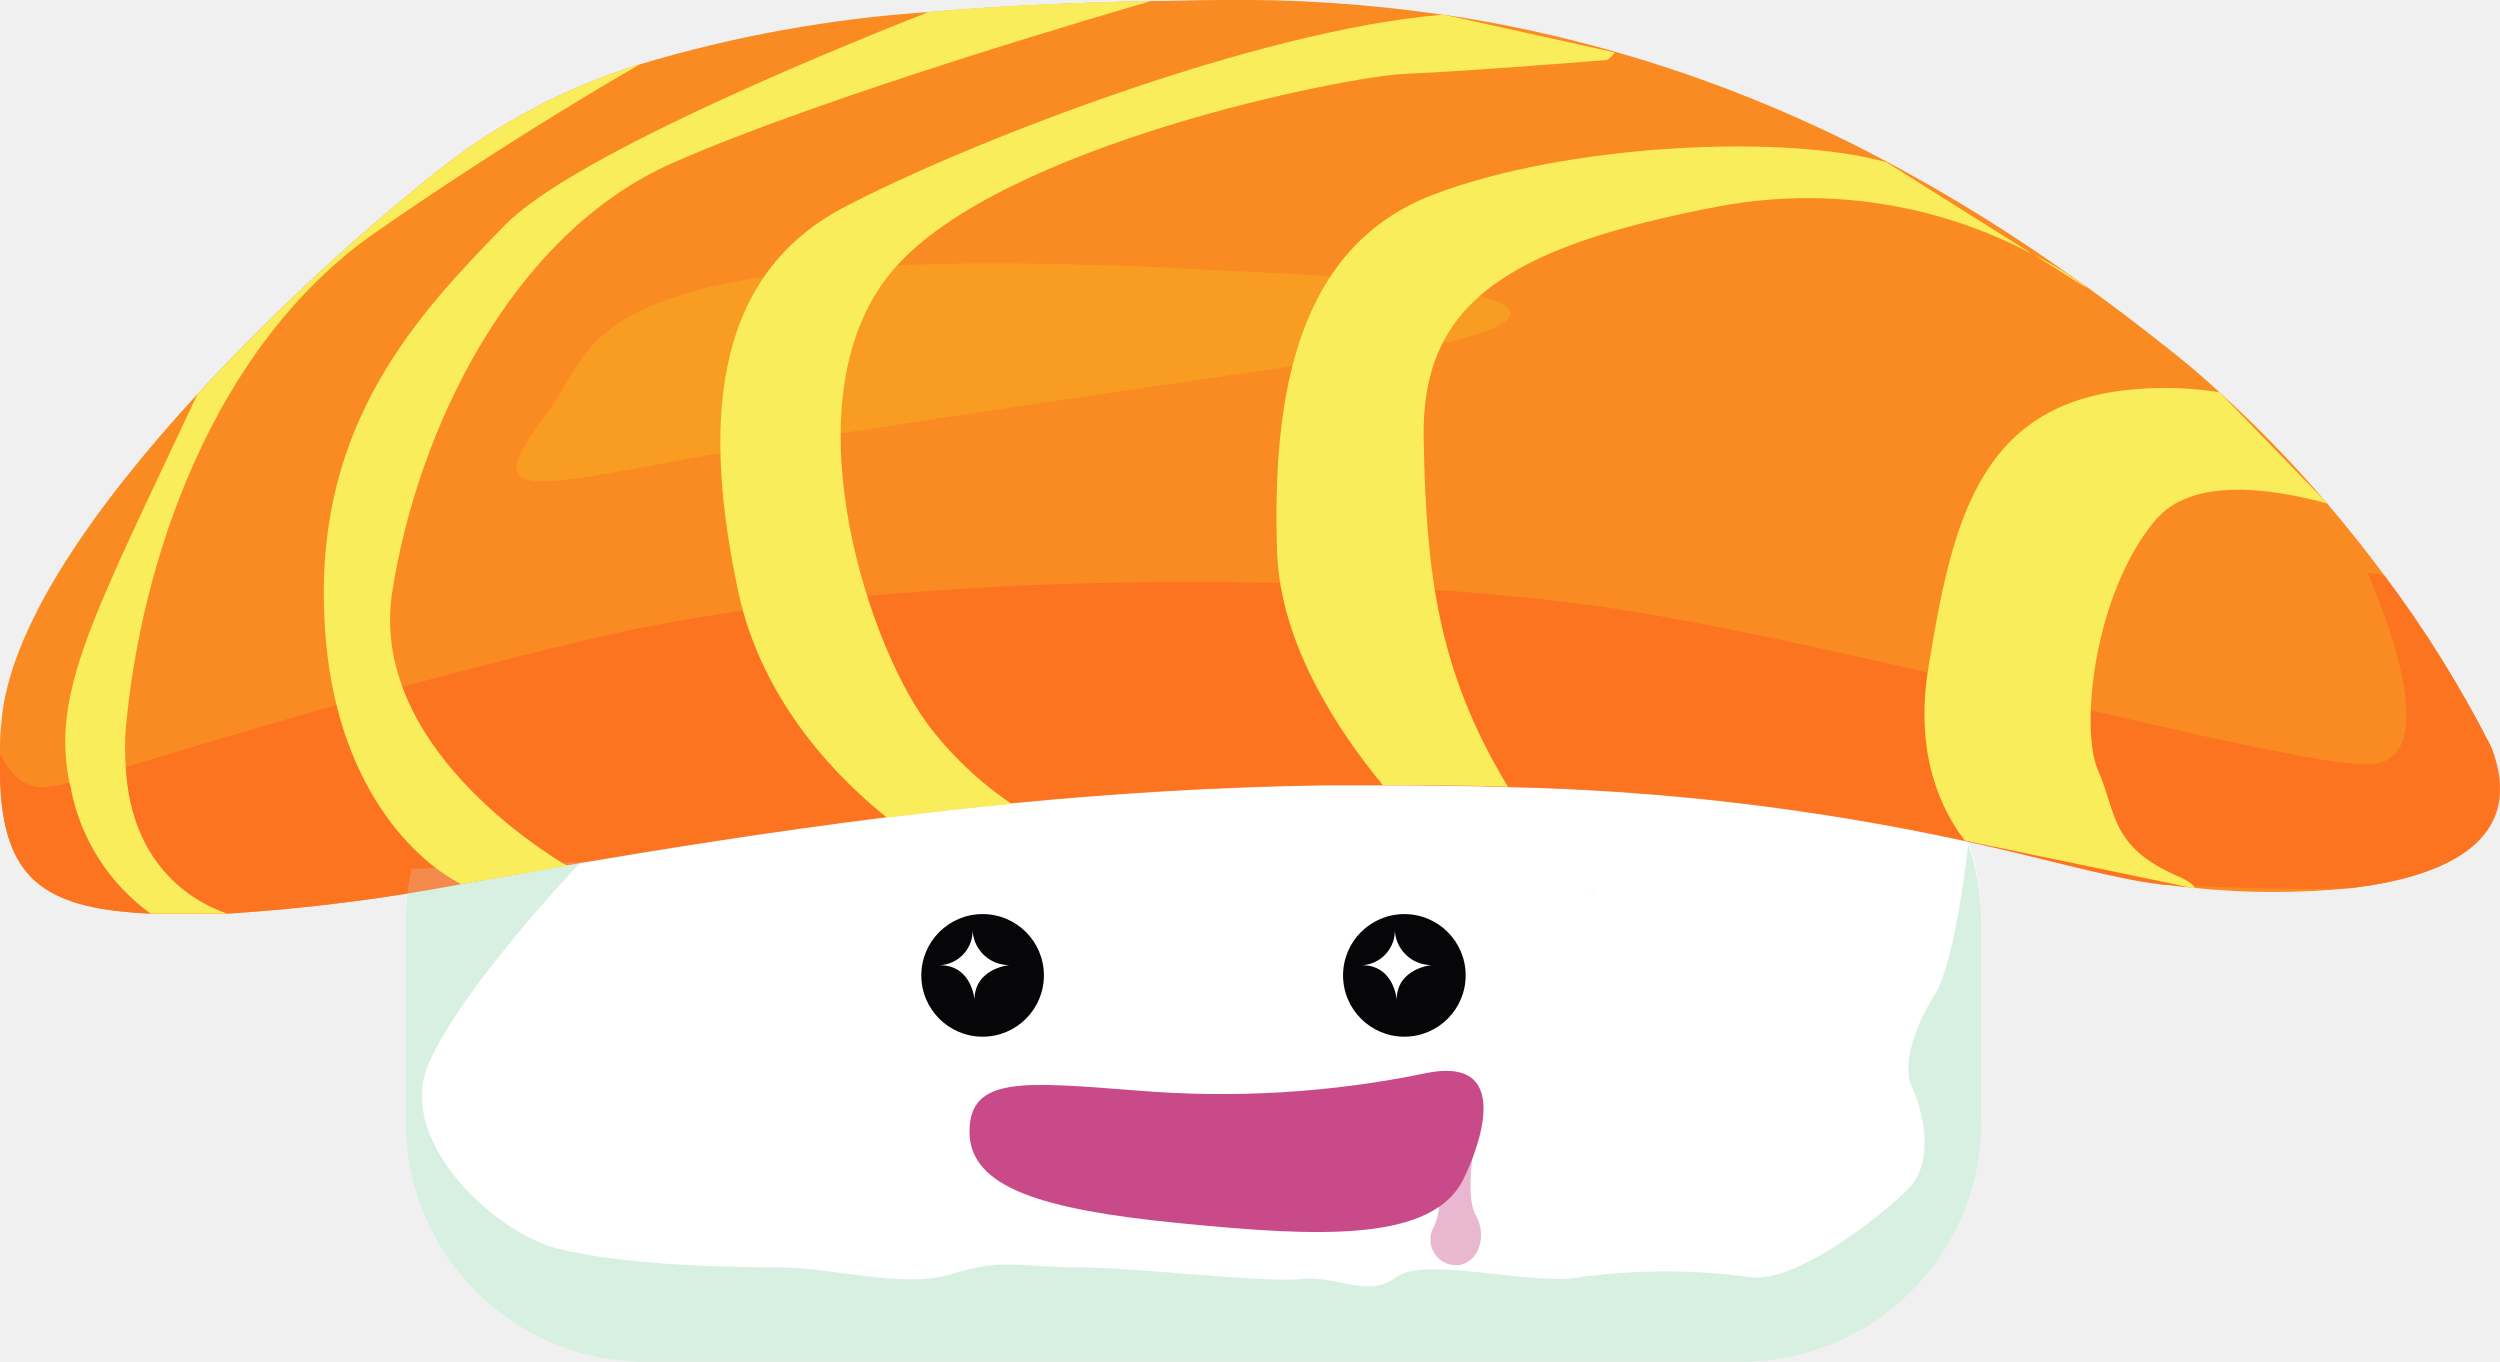
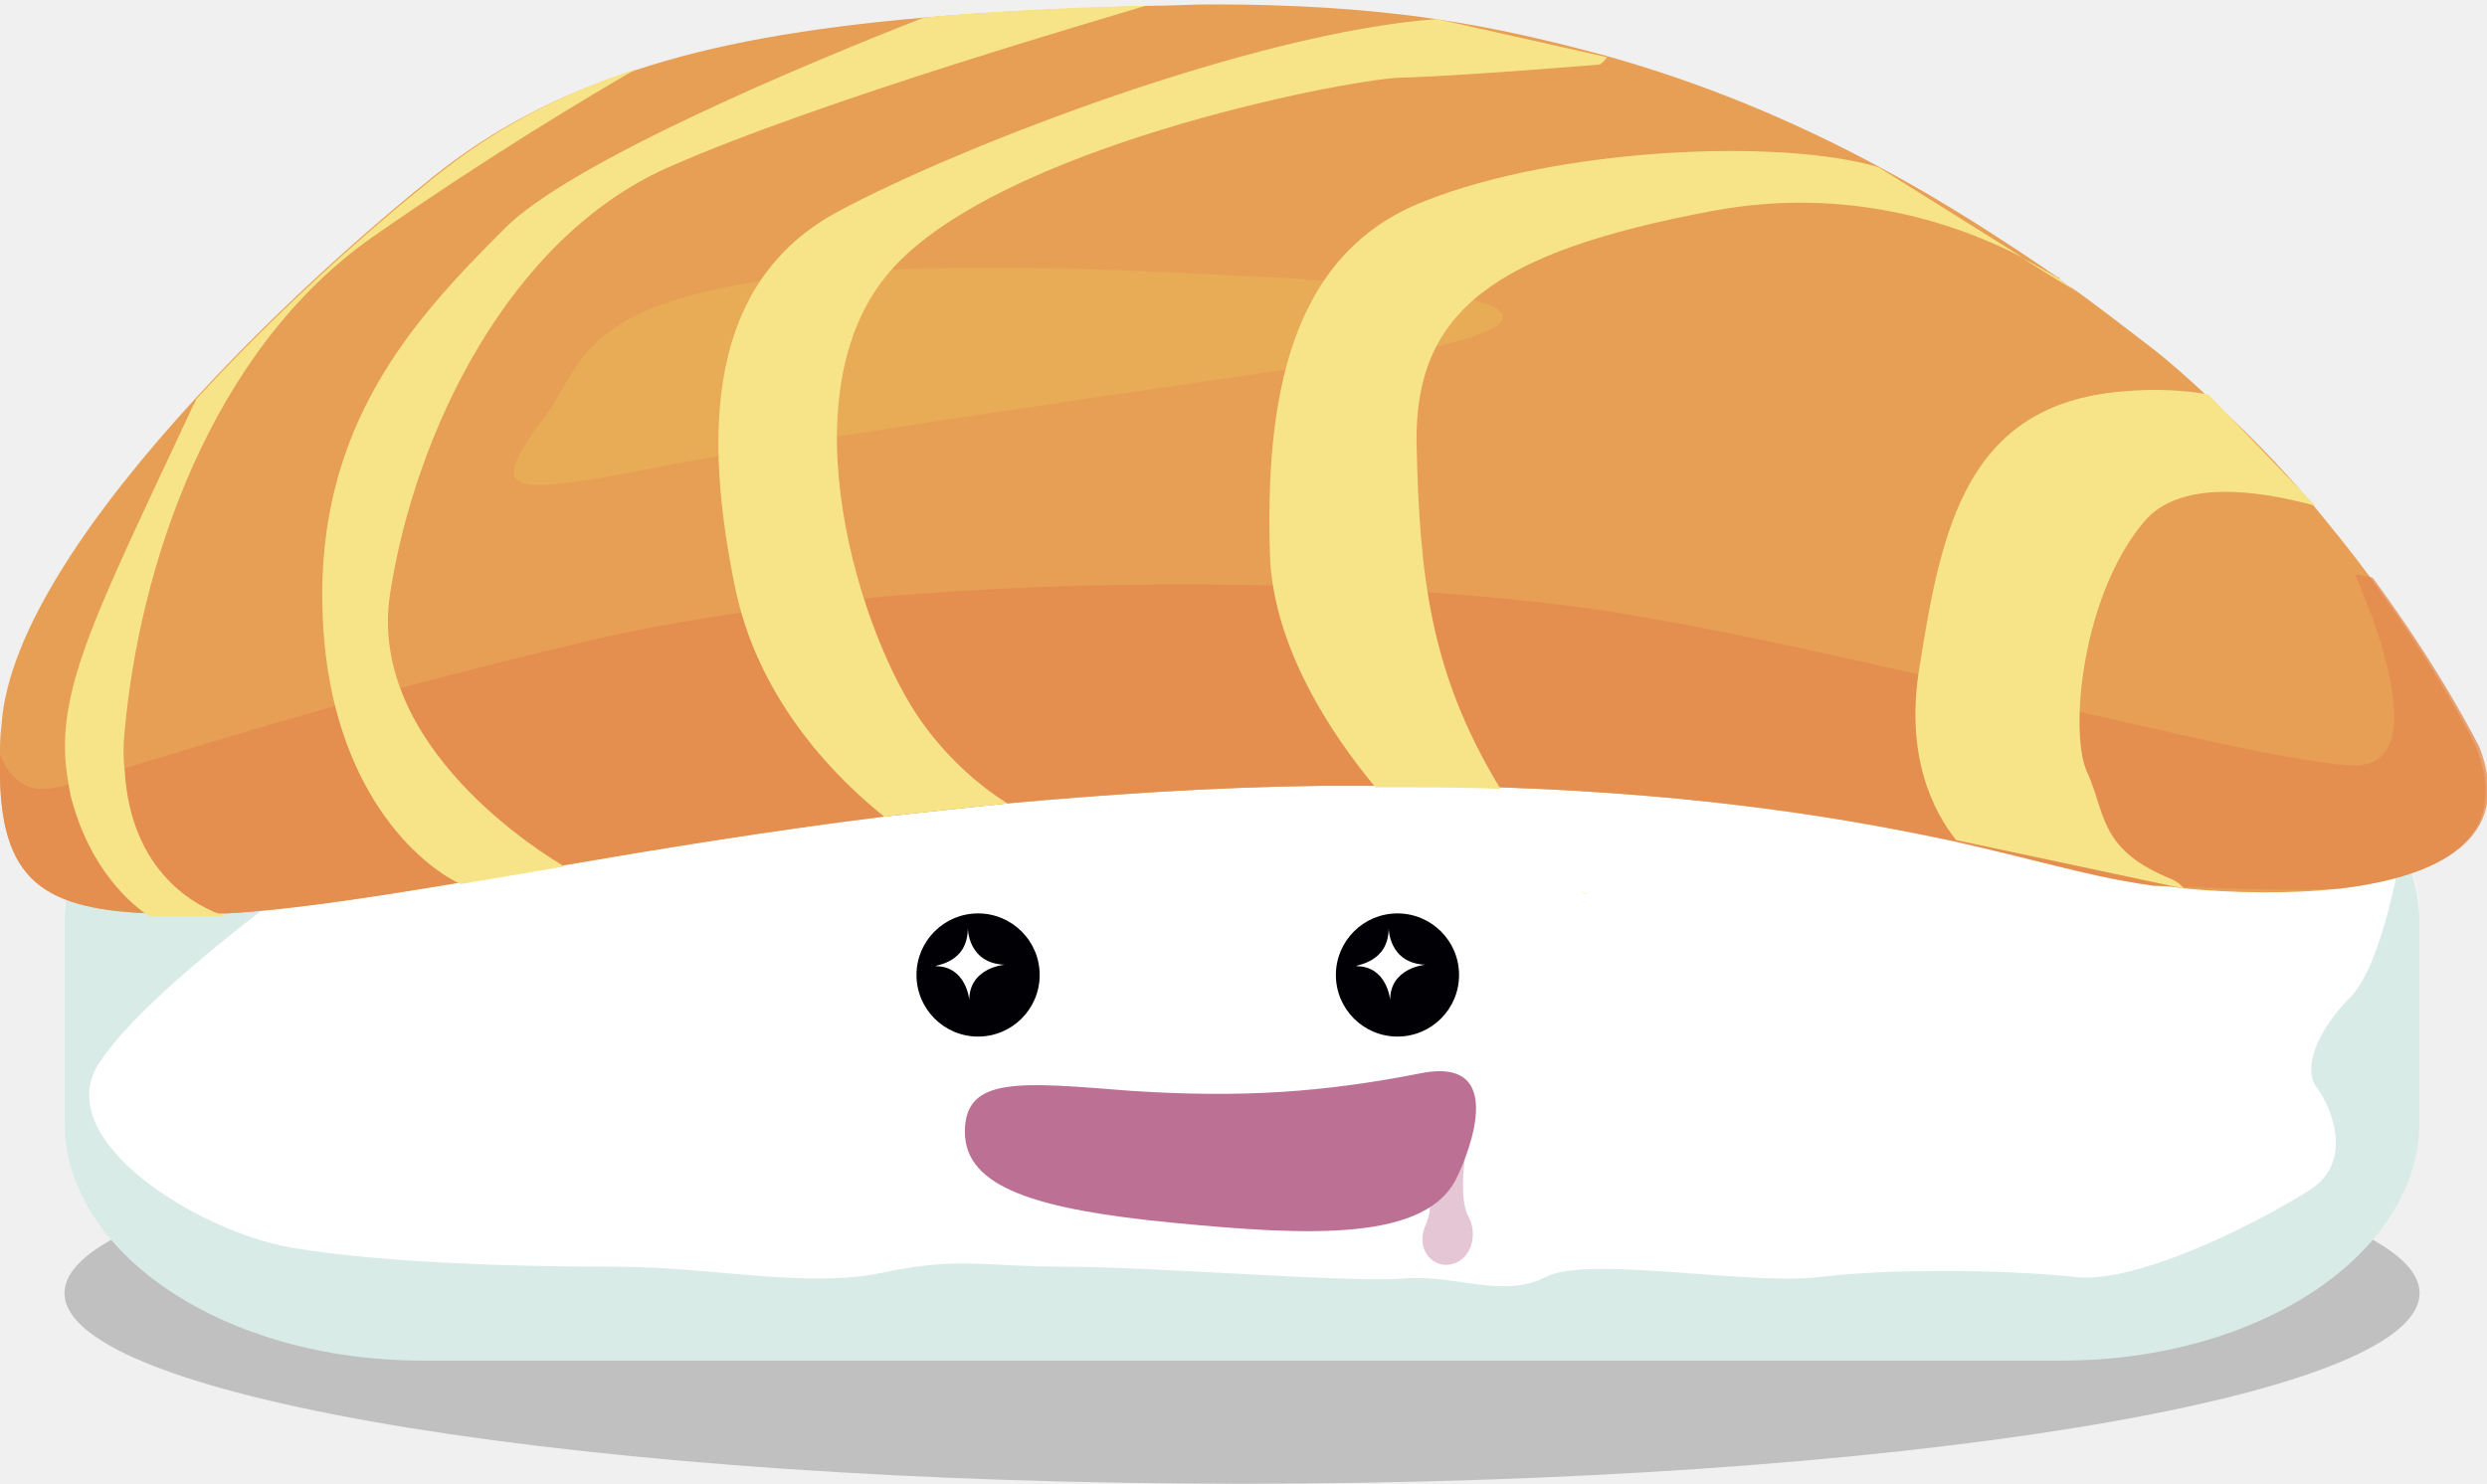
- <svg xmlns="http://www.w3.org/2000/svg" viewBox="0 0 169.65 92.4">
-   <defs>
-     <style>.cls-1{fill:#fff;}.cls-2{fill:#fa8b22;}.cls-3{fill:#d8f0e1;}.cls-4{fill:#faed5c;}.cls-5{fill:none;}.cls-6{fill:#fc6c1f;opacity:0.77;}.cls-7{fill:#f8a520;opacity:0.68;}.cls-8{fill:#060507;}.cls-10,.cls-9{fill:#c94a89;}.cls-10{opacity:0.4;}</style>
-   </defs>
-   <g id="Calque_2" data-name="Calque 2">
-     <g id="Calque_1-2" data-name="Calque 1">
-       <path class="cls-1" d="M134.45,62.32V75.91a16.26,16.26,0,0,1-16.27,16.26H43.79A16.26,16.26,0,0,1,27.53,75.91V62.32A16.24,16.24,0,0,1,43.79,46.06h74.39a16.26,16.26,0,0,1,15.38,11A16,16,0,0,1,134.45,62.32Z" />
-       <path class="cls-2" d="M159.59,60.26a52.68,52.68,0,0,1-10.65,0c-.78-.07-1.52-.15-2.21-.25l-1.17-.17c-3.16-.51-6.94-1.63-12.22-2.79h0a162.7,162.7,0,0,0-31-3.66c-2.67-.08-5.5-.13-8.5-.12l-4,0c-7.39.11-14.49.57-21.2,1.22-2.89.28-5.71.6-8.45.94h0c-8,1-15.26,2.17-21.71,3.26h0L31.3,60A129.88,129.88,0,0,1,15.43,62l-5.21,0C2.42,61.65-.21,59.37,0,51.11c0-.63,0-1.3.09-2,.44-6.47,6.36-14.82,13.31-22.37h0A150,150,0,0,1,29.66,11.62,42.29,42.29,0,0,1,43.41,4.37,88.64,88.64,0,0,1,63,.82C67.46.43,72.47.19,78.12.07h0c1.47,0,3-.06,4.54-.07A96.3,96.3,0,0,1,97.91,1H98a91.68,91.68,0,0,1,11.6,2.51,93.69,93.69,0,0,1,18.51,7.5h0a112.52,112.52,0,0,1,12.31,7.63l.24.16.7.5.18.12h0l0,0c1.84,1.32,3.6,2.66,5.29,4q2,1.55,3.74,3.16a80.31,80.31,0,0,1,7.32,7.55c1.42,1.66,2.7,3.29,3.85,4.83a78.58,78.58,0,0,1,7.26,11.65C171.48,56.91,166.16,59.47,159.59,60.26Z" />
-       <path class="cls-3" d="M134.45,62.55V76.14A16.26,16.26,0,0,1,118.18,92.4H43.79A16.26,16.26,0,0,1,27.53,76.14V62.55a16.41,16.41,0,0,1,.4-3.6l11.49-.45S31.2,67.12,29.05,72.28s4.51,11.38,8.8,12.45S48.59,86,52.67,86s8.59,1.5,12,.43S69.2,86,73.07,86s12.88,1.07,15.24.79,4.51,1.35,6.44-.12,9.24.62,12.46,0a42.86,42.86,0,0,1,11.59,0c3,.43,8.8-4.08,10.7-6s.9-5.58.25-6.87,0-3.87,1.5-6.23,2.31-10.3,2.31-10.3A16,16,0,0,1,134.45,62.55Z" />
-       <path class="cls-4" d="M63,.82C67.46.43,72.47.19,78.12.07h0Z" />
-       <path class="cls-4" d="M107.81,60.49l.46.15S108.14,60.67,107.81,60.49Z" />
-       <path class="cls-4" d="M141.62,19.56,138,17.27c1,.53,1.83,1,2.45,1.43l.24.16.7.5Z" />
-       <polyline class="cls-5" points="141.71 19.64 141.68 19.61 141.55 19.48 141.54 19.48" />
-       <path class="cls-6" d="M159.59,60.26c-3.5.15-7.82,0-12.86-.22l-1.17-.17c-3.16-.51-6.94-1.63-12.22-2.79h0a162.7,162.7,0,0,0-31-3.66c-2.67-.08-5.5-.13-8.5-.12l-4,0c-7.39.11-14.49.57-21.2,1.22-2.89.28-5.71.6-8.45.94h0c-8,1-15.26,2.17-21.71,3.26h0L31.3,60A129.88,129.88,0,0,1,15.43,62l-5.21,0C2.42,61.65-.21,59.37,0,51.11c.62,1.37,1.63,2.38,3,2.31a10.48,10.48,0,0,0,1.74-.32c1-.24,2.25-.6,3.82-1.06,6.26-1.85,17.12-5.27,31.66-8.71,21.07-5,53.37-4.5,69.52-2s44.94,10.54,50.91,10.54,0-13,0-13a6,6,0,0,1,1.17.21,78.58,78.58,0,0,1,7.26,11.65C171.48,56.91,166.16,59.47,159.59,60.26Z" />
-       <path class="cls-4" d="M43.41,4.37c-3.29,1.9-10,5.9-17.88,11.37-11.2,7.77-16,22.55-17,33.75A18.43,18.43,0,0,0,8.53,52c.36,7.09,5,9.36,6.9,10l-5.21,0a13.69,13.69,0,0,1-5.38-8.32c0-.2-.09-.39-.13-.59-1.24-6.11,1.6-11.24,8.53-26l.17-.35h0A150,150,0,0,1,29.66,11.62,42.29,42.29,0,0,1,43.41,4.37Z" />
-       <path class="cls-4" d="M38.48,58.75h0C37.08,57.93,25,50.57,26.62,40.16c1.71-11,8.09-24.27,19-29.09C56,6.48,76.24.61,78.12.07,72.47.19,67.46.43,63,.82c-8.22,3.24-24.38,10-28.73,14.45C28.33,21.34,21.49,28.65,22,41.56,22.35,52.64,27.8,58.22,31.3,60Z" />
-       <path class="cls-4" d="M148.94,60.29c-.05-.23-.41-.51-1.19-.85-4.59-2-4.12-4.35-5.37-7.15s-.31-12,3.89-17c2.45-2.9,7.71-2.2,11.67-1.12l-7.32-7.55a23.44,23.44,0,0,0-5.91-.19c-10.57.93-12.28,9.33-13.84,18.82-1,6,.92,9.78,2.46,11.79h0Z" />
-       <path class="cls-7" d="M96.93,23.54S56.4,29.24,45.22,31.4s-12,1.89-7.94-3.58c3.43-4.62,1.62-12,46.9-9.4C84.18,18.42,114.78,19.56,96.93,23.54Z" />
-       <path class="cls-4" d="M109.58,3.56a2,2,0,0,1-.53.51s-9.64.78-13.68.94S68,9.83,60.68,18.23s-2,25,2.18,30.79a23.72,23.72,0,0,0,5.79,5.53c-2.89.28-5.71.6-8.45.94h0c-3-2.38-8.44-7.6-10.1-15.33-2.32-10.89-2-21.16,7-26C65.34,9.78,85.36,2,97.91,1H98Z" />
-       <path class="cls-4" d="M128.11,11.07l9.86,6.2A32.59,32.59,0,0,0,116.67,14c-14.77,2.8-20.22,6.79-20.06,15.76s.93,15.65,5.6,23.43l.12.2c-2.67-.08-5.5-.13-8.5-.12-3-3.64-7-9.6-7.17-15.93-.32-10.28,1.24-20.54,10.57-24.12,9.07-3.48,24-4.16,30.86-2.19Z" />
-       <circle class="cls-8" cx="66.68" cy="66.19" r="4.16" />
-       <circle class="cls-8" cx="95.3" cy="66.19" r="4.16" />
-       <ellipse class="cls-1" cx="65.81" cy="59.24" rx="2.25" ry="1.93" transform="translate(-18.16 31.14) rotate(-23.49)" />
-       <ellipse class="cls-1" cx="94.36" cy="59.24" rx="2.25" ry="1.93" transform="translate(-15.79 42.52) rotate(-23.49)" />
-       <path class="cls-9" d="M99.41,79.8s4.12-8.26-2.52-7A68.62,68.62,0,0,1,77.12,74c-7.6-.58-11.33-1-11.33,2.79S70.67,82.08,80,83,97.41,84.4,99.41,79.8Z" />
-       <path class="cls-10" d="M99.92,78.61s-.43,2.74.25,3.91.31,2.94-1,3.3a1.74,1.74,0,0,1-1.86-2.59c.72-1.64,0-1.88,0-1.88" />
-       <path class="cls-1" d="M66,63a2.47,2.47,0,0,0,2.48,2.49s-2.35.23-2.35,2.35c0,0-.17-2.34-2.35-2.34A2.35,2.35,0,0,0,66,63Z" />
-       <path class="cls-1" d="M94.65,63a2.48,2.48,0,0,0,2.49,2.49s-2.36.23-2.36,2.35c0,0-.17-2.34-2.35-2.34A2.35,2.35,0,0,0,94.65,63Z" />
-     </g>
+ <svg xmlns="http://www.w3.org/2000/svg" version="1.1" id="Calque_1" x="0px" y="0px" viewBox="0 0 169.6 101.2" style="enable-background:new 0 0 169.6 101.2;" xml:space="preserve">
+   <style type="text/css">
+ 	.st0{opacity:0.2;}
+ 	.st1{fill:#FFFFFF;}
+ 	.st2{fill:#D9EBE7;}
+ 	.st3{fill:#E69F55;}
+ 	.st4{fill:#F7E489;}
+ 	.st5{fill:none;}
+ 	.st6{opacity:0.77;fill:#E48A4F;}
+ 	.st7{opacity:0.68;fill:#E9B056;}
+ 	.st8{fill:#000005;}
+ 	.st9{fill:#BC7194;}
+ 	.st10{opacity:0.4;fill:#BC7194;}
+ </style>
+   <ellipse class="st0" cx="84.7" cy="88.2" rx="80.3" ry="13" />
+   <path class="st1" d="M165,62.7v13.6c0,9-10.9,16.3-24.4,16.3H28.8c-13.5,0-24.4-7.3-24.4-16.3V62.7c0-1.2,0.2-2.4,0.6-3.6  c2.5-7.2,12.2-12.7,23.8-12.7h111.7c10.7,0,19.8,4.6,23.1,11C164.5,59,165,60.8,165,62.7z" />
+   <path class="st2" d="M165,62.9v13.6c0,9-10.9,16.3-24.4,16.3H28.8c-13.5,0-24.4-7.3-24.4-16.3V62.9c0-1.2,0.2-2.4,0.6-3.6l17.3-0.5  c0,0-12.3,8.6-15.6,13.8C3.5,77.8,13.5,84,19.9,85.1c6.5,1.1,16.1,1.3,22.3,1.3s12.9,1.5,18,0.4c5.2-1.1,6.8-0.4,12.6-0.4  c5.8,0,19.3,1.1,22.9,0.8c3.5-0.3,6.8,1.4,9.7-0.1c2.9-1.5,13.9,0.6,18.7,0c4.8-0.6,12.9-0.5,17.4,0s13.2-4.1,16.1-6  c2.9-1.9,1.4-5.6,0.4-6.9c-1-1.3,0-3.9,2.3-6.2c2.3-2.4,3.5-10.3,3.5-10.3C164.5,59.3,165,61,165,62.9z" />
+   <path class="st3" d="M159.6,60.6c-3.5,0.4-7.4,0.3-10.6,0c-0.8-0.1-1.5-0.2-2.2-0.2c-0.4-0.1-0.8-0.1-1.2-0.2  c-3.2-0.5-6.9-1.6-12.2-2.8h0c-7-1.5-16.7-3.2-31-3.7c-2.7-0.1-5.5-0.1-8.5-0.1c-1.3,0-2.6,0-4,0c-7.4,0.1-14.5,0.6-21.2,1.2  c-2.9,0.3-5.7,0.6-8.4,0.9h0c-8,1-15.3,2.2-21.7,3.3h0l-7.2,1.2c-6.6,1.1-12,1.9-15.9,2.1l-5.2,0C2.4,62-0.2,59.7,0,51.5  c0-0.6,0-1.3,0.1-2C0.5,43,6.5,34.6,13.4,27.1l0,0c5.5-6,11.7-11.5,16.2-15.1c3.9-3.1,8.3-5.5,13.7-7.2C48.7,3,55,1.9,63,1.2  c4.5-0.4,9.5-0.6,15.2-0.8h0c1.5,0,3-0.1,4.5-0.1c5.4,0,10.5,0.3,15.2,1c0,0,0,0,0,0l0,0c4.1,0.6,7.9,1.5,11.6,2.5  c6.8,1.9,12.9,4.5,18.5,7.5c0,0,0,0,0,0c4.5,2.4,8.5,5,12.3,7.6c0.1,0,0.2,0.1,0.2,0.2c0.3,0.2,0.5,0.4,0.7,0.5  c0.1,0,0.1,0.1,0.2,0.1h0l0,0c1.8,1.3,3.6,2.7,5.3,4c1.3,1,2.5,2.1,3.7,3.2c2.8,2.5,5.2,5,7.3,7.5c1.4,1.7,2.7,3.3,3.8,4.8  c4.8,6.5,7.3,11.6,7.3,11.6C171.5,57.3,166.2,59.8,159.6,60.6z" />
+   <path class="st4" d="M63,1.2c4.5-0.4,9.5-0.6,15.2-0.8h0L63,1.2z" />
+   <path class="st4" d="M107.8,60.8l0.5,0.2C108.3,61,108.1,61,107.8,60.8z" />
+   <path class="st4" d="M141.6,19.9l-3.7-2.3c1,0.5,1.8,1,2.5,1.4c0.1,0,0.2,0.1,0.2,0.2c0.3,0.2,0.5,0.4,0.7,0.5  C141.5,19.8,141.6,19.9,141.6,19.9z" />
+   <polyline class="st5" points="141.7,20 141.7,20 141.6,19.8 141.5,19.8 " />
+   <path class="st6" d="M159.6,60.6c-3.5,0.2-7.8,0-12.9-0.2c-0.4-0.1-0.8-0.1-1.2-0.2c-3.2-0.5-6.9-1.6-12.2-2.8h0  c-7-1.5-16.7-3.2-31-3.7c-2.7-0.1-5.5-0.1-8.5-0.1c-1.3,0-2.6,0-4,0c-7.4,0.1-14.5,0.6-21.2,1.2c-2.9,0.3-5.7,0.6-8.4,0.9h0  c-8,1-15.3,2.2-21.7,3.3h0l-7.2,1.2c-6.6,1.1-12,1.9-15.9,2.1l-5.2,0C2.4,62-0.2,59.7,0,51.5c0.6,1.4,1.6,2.4,3,2.3  c0.4,0,1-0.1,1.7-0.3c1-0.2,2.2-0.6,3.8-1.1c6.3-1.9,17.1-5.3,31.7-8.7c21.1-5,53.4-4.5,69.5-2c16.2,2.5,44.9,10.5,50.9,10.5  c6,0,0-13,0-13s0.5,0,1.2,0.2c4.8,6.5,7.3,11.6,7.3,11.6C171.5,57.3,166.2,59.8,159.6,60.6z" />
+   <path class="st4" d="M43.4,4.7c-3.3,1.9-10,5.9-17.9,11.4c-11.2,7.8-16,22.6-17,33.8c-0.1,0.9-0.1,1.8,0,2.6c0.4,7.1,5,9.4,6.9,10  l-5.2,0c-1.1-0.7-4.1-3.1-5.4-8.3c0-0.2-0.1-0.4-0.1-0.6c-1.2-6.1,1.6-11.2,8.5-26c0.1-0.1,0.1-0.2,0.2-0.4l0,0  c5.5-6,11.7-11.5,16.2-15.1C33.6,8.9,37.9,6.5,43.4,4.7z" />
+   <path class="st4" d="M38.5,59.1L38.5,59.1c-1.4-0.8-13.5-8.2-11.9-18.6c1.7-11,8.1-24.3,19-29.1C56,6.8,76.2,1,78.1,0.4  C72.5,0.5,67.5,0.8,63,1.2c-8.2,3.2-24.4,10-28.7,14.5C28.3,21.7,21.5,29,22,41.9c0.4,11.1,5.9,16.7,9.4,18.4L38.5,59.1z" />
+   <path class="st4" d="M148.9,60.6c-0.1-0.2-0.4-0.5-1.2-0.8c-4.6-2-4.1-4.4-5.4-7.2c-1.2-2.8-0.3-12,3.9-17c2.4-2.9,7.7-2.2,11.7-1.1  l-7.3-7.6c-1.7-0.3-3.7-0.4-5.9-0.2c-10.6,0.9-12.3,9.3-13.8,18.8c-1,6,0.9,9.8,2.5,11.8h0L148.9,60.6z" />
+   <path class="st7" d="M96.9,23.9c0,0-40.5,5.7-51.7,7.9s-12,1.9-7.9-3.6c3.4-4.6,1.6-12,46.9-9.4C84.2,18.8,114.8,19.9,96.9,23.9z" />
+   <path class="st4" d="M109.6,3.9c-0.2,0.3-0.5,0.5-0.5,0.5s-9.6,0.8-13.7,0.9c-4,0.2-27.4,4.8-34.7,13.2c-7.3,8.4-2,25,2.2,30.8  c1.8,2.5,3.9,4.3,5.8,5.5c-2.9,0.3-5.7,0.6-8.4,0.9h0c-3-2.4-8.4-7.6-10.1-15.3c-2.3-10.9-2-21.2,7-26c8.2-4.4,28.3-12.2,40.8-13.1  c0,0,0,0,0,0l0,0L109.6,3.9z" />
+   <path class="st4" d="M128.1,11.4l9.9,6.2c-4.2-2.2-11.8-5-21.3-3.2c-14.8,2.8-20.2,6.8-20.1,15.8c0.2,9,0.9,15.6,5.6,23.4  c0,0.1,0.1,0.1,0.1,0.2c-2.7-0.1-5.5-0.1-8.5-0.1c-3-3.6-7-9.6-7.2-15.9c-0.3-10.3,1.2-20.5,10.6-24.1  C106.3,10.1,121.3,9.4,128.1,11.4C128.1,11.4,128.1,11.4,128.1,11.4z" />
+   <g>
+     <circle class="st8" cx="66.7" cy="66.5" r="4.2" />
+     <circle class="st8" cx="95.3" cy="66.5" r="4.2" />
  </g>
+   <ellipse transform="matrix(0.9171 -0.3986 0.3986 0.9171 -18.2975 31.1687)" class="st1" cx="65.8" cy="59.6" rx="2.3" ry="1.9" />
+   <ellipse transform="matrix(0.9171 -0.3986 0.3986 0.9171 -15.9308 42.5515)" class="st1" cx="94.4" cy="59.6" rx="2.3" ry="1.9" />
+   <path class="st9" d="M99.4,80.2c0,0,4.1-8.3-2.5-7c-6.6,1.3-12.2,1.7-19.8,1.2c-7.6-0.6-11.3-1-11.3,2.8c0,3.8,4.9,5.3,14.2,6.2  S97.4,84.7,99.4,80.2z" />
+   <path class="st10" d="M99.9,79c0,0-0.4,2.7,0.2,3.9c0.7,1.2,0.3,2.9-1,3.3s-2.6-0.9-1.9-2.6s0-1.9,0-1.9" />
+   <path class="st1" d="M66,63.3c0,0,0,2.4,2.5,2.5c0,0-2.4,0.2-2.4,2.4c0,0-0.2-2.3-2.3-2.3C63.8,65.8,66,65.7,66,63.3z" />
+   <path class="st1" d="M94.7,63.3c0,0,0,2.4,2.5,2.5c0,0-2.4,0.2-2.4,2.4c0,0-0.2-2.3-2.3-2.3C92.4,65.8,94.7,65.7,94.7,63.3z" />
</svg>
